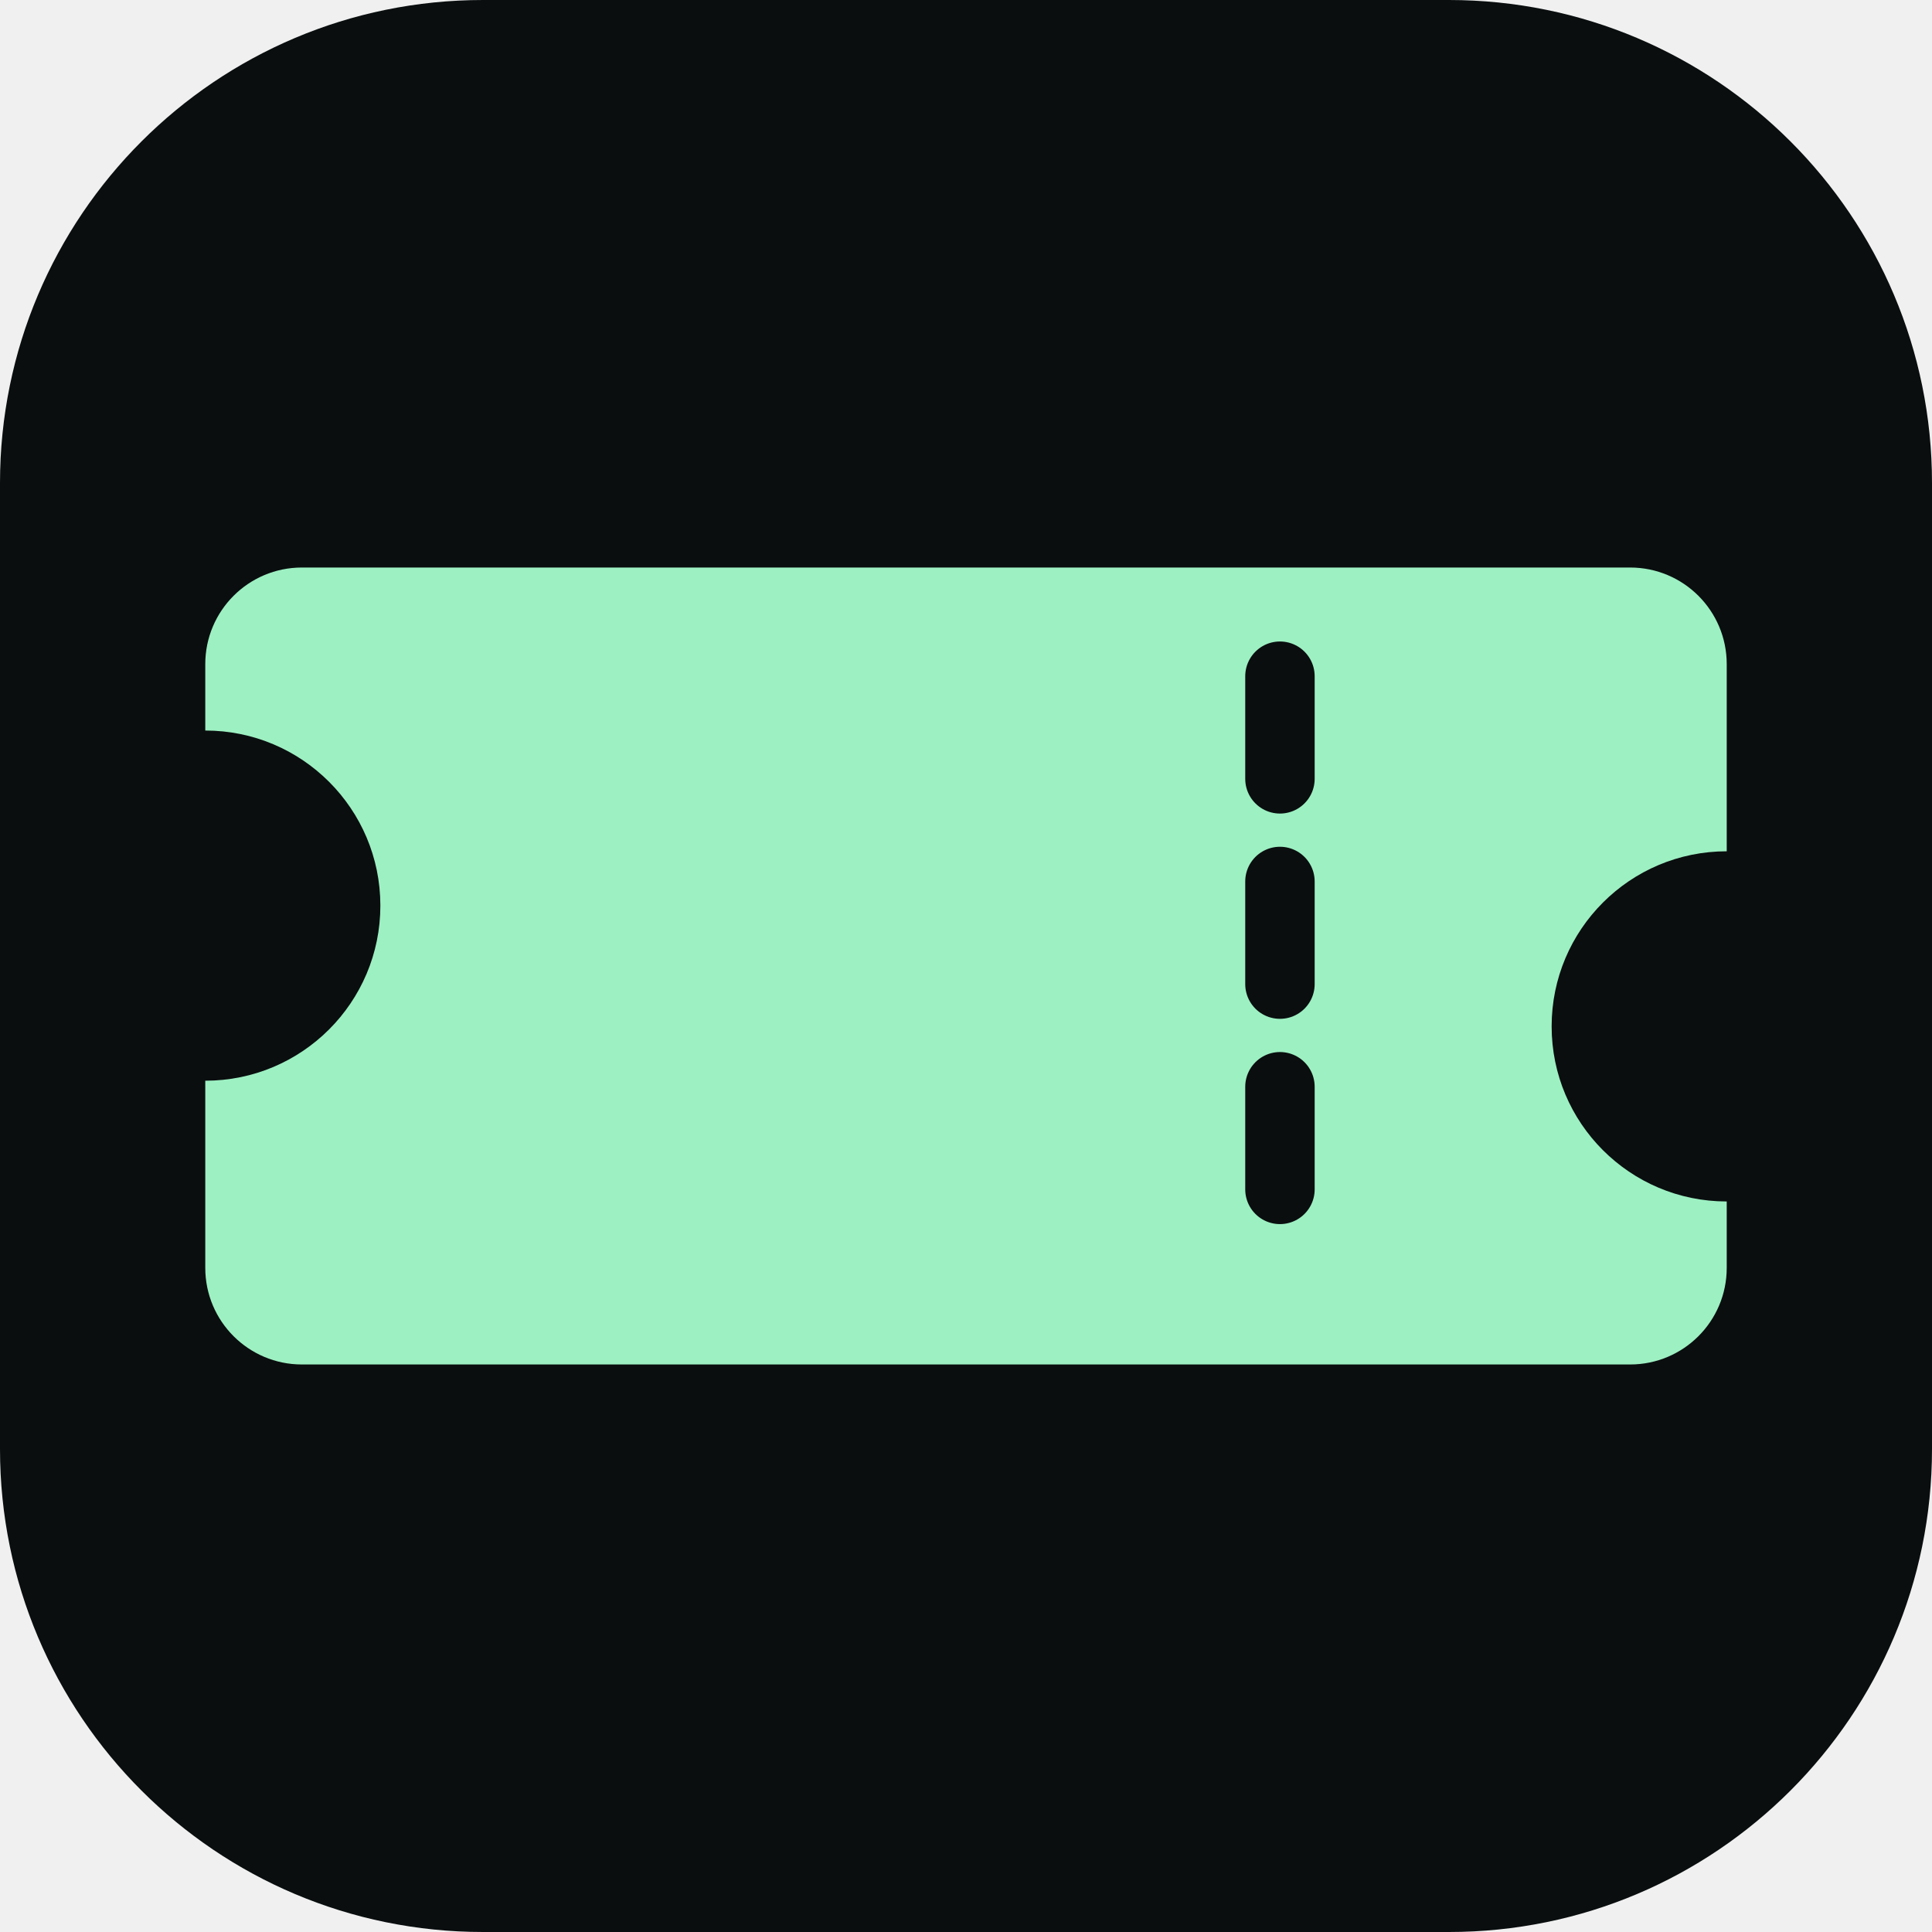
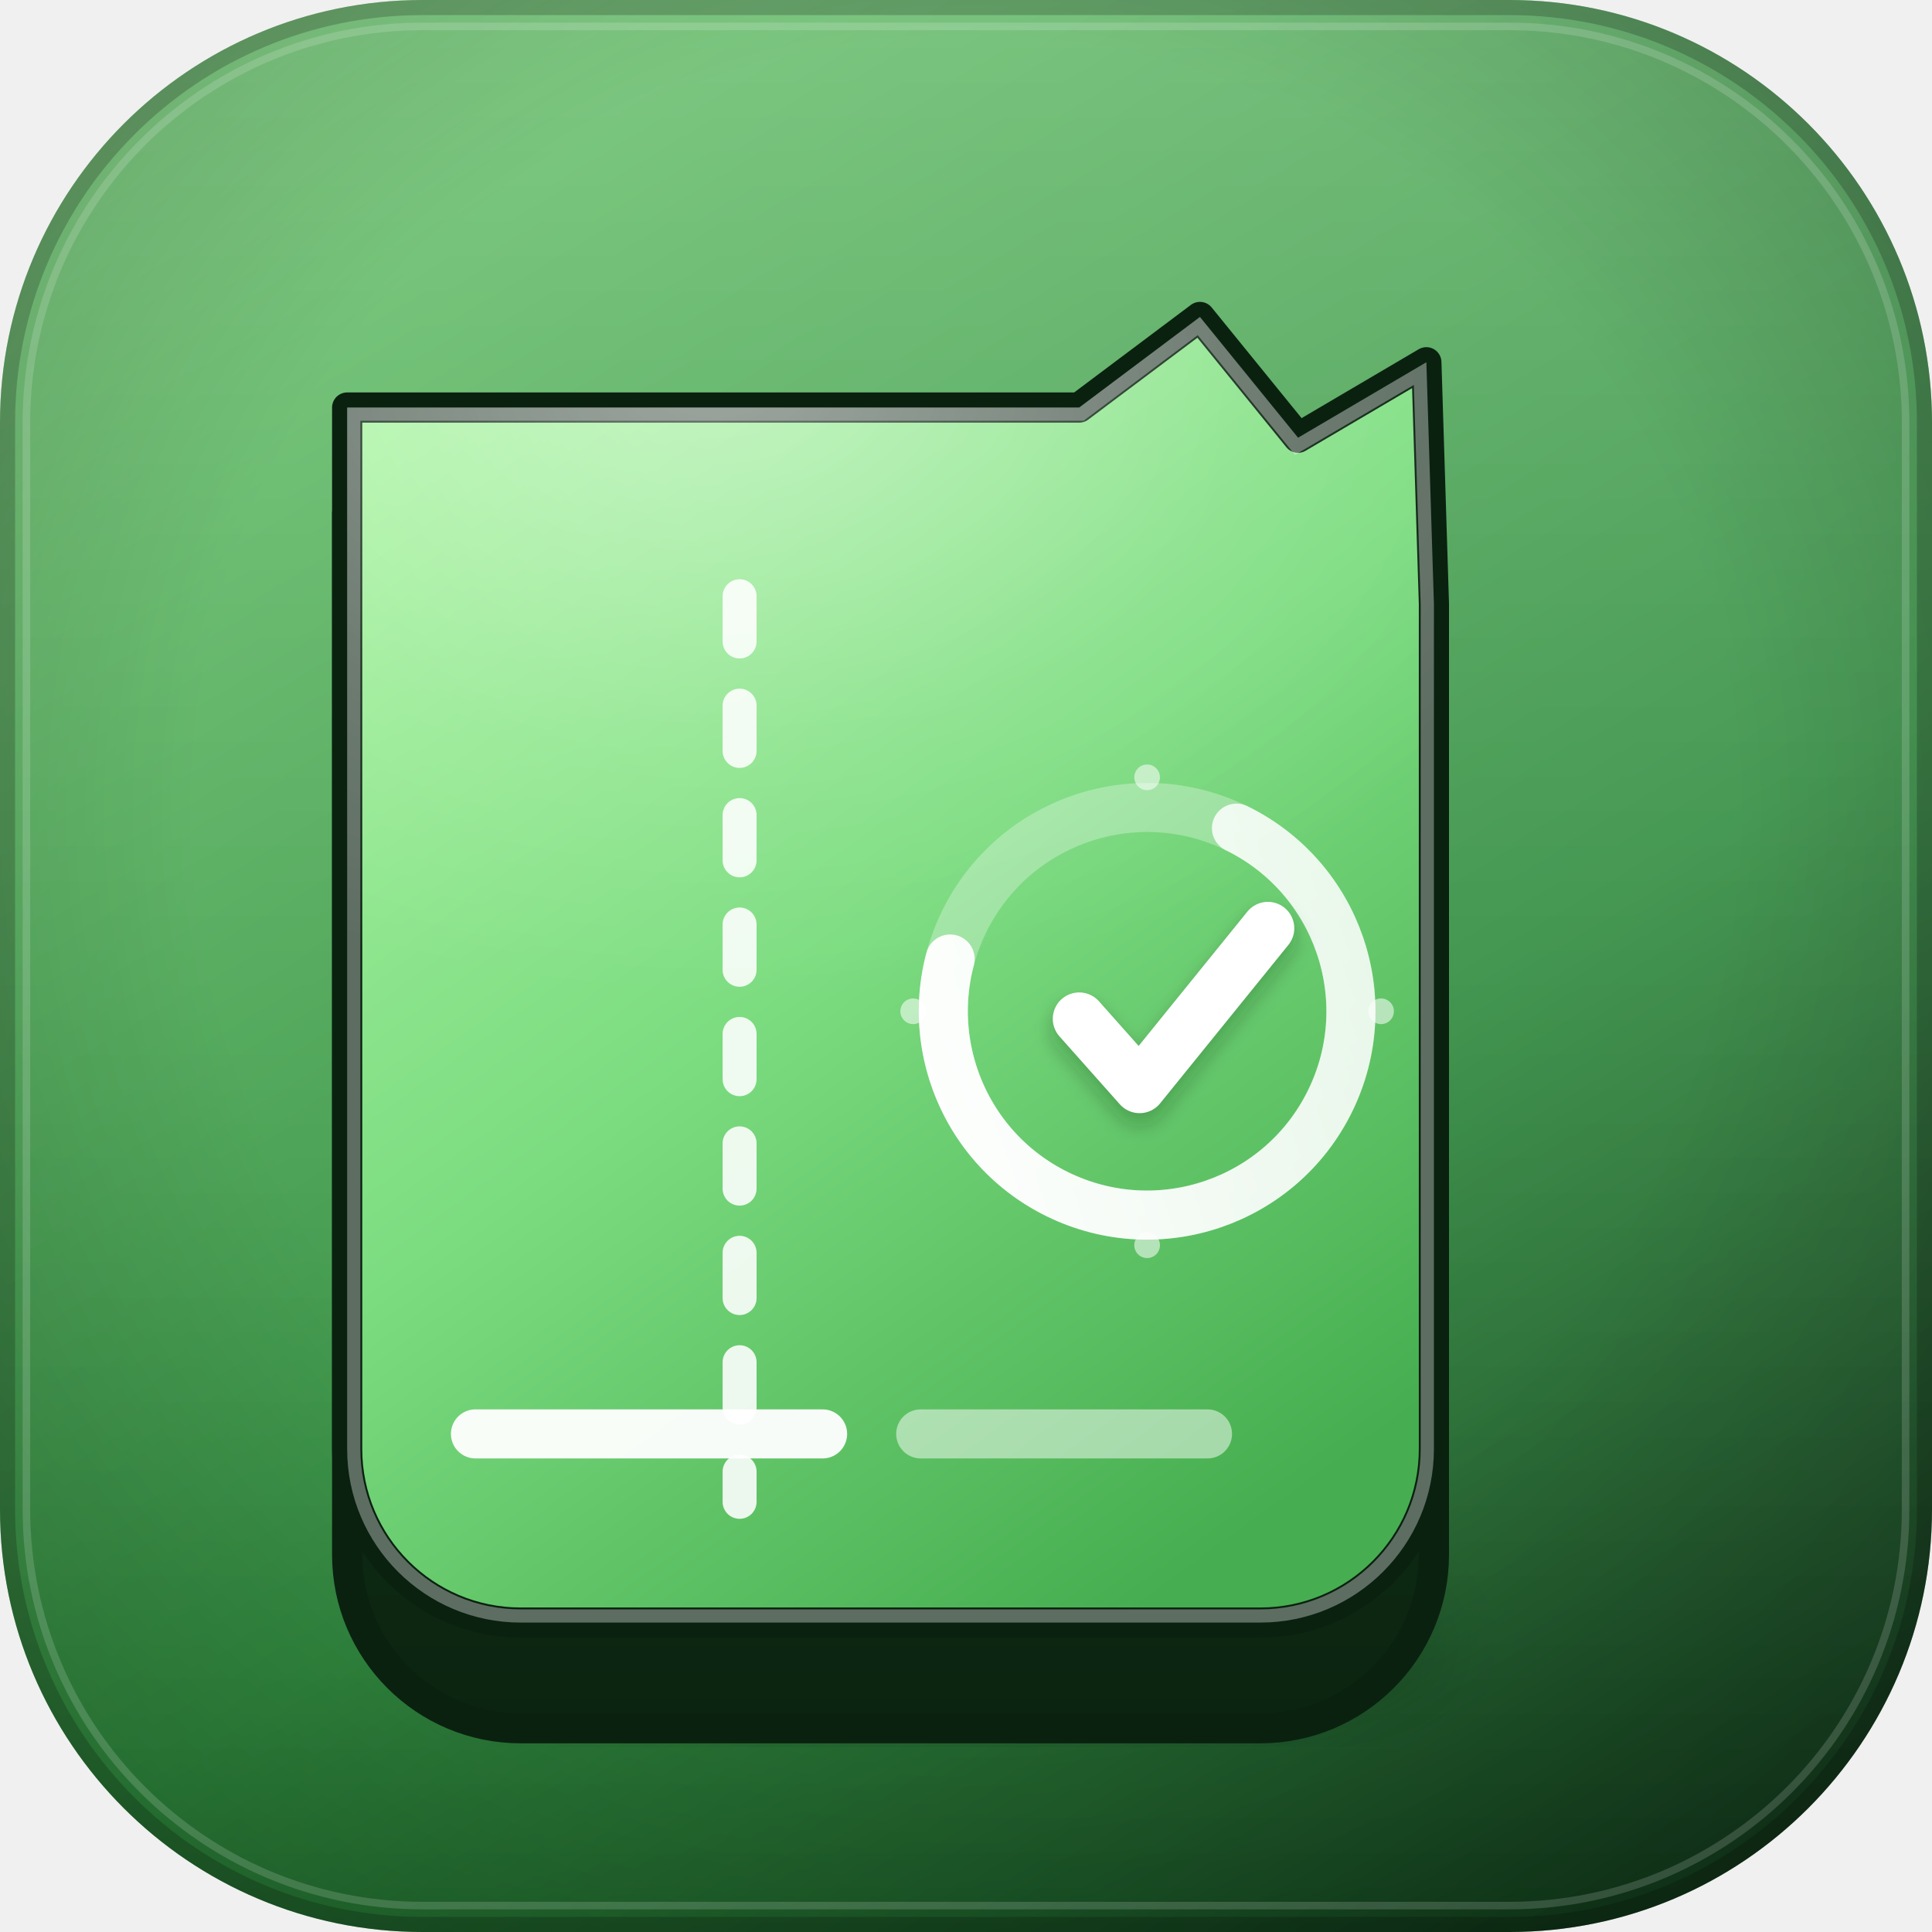
- <svg xmlns="http://www.w3.org/2000/svg" viewBox="0 0 32 32" width="32" height="32" role="img" aria-label="票根">
-   <rect width="32" height="32" rx="8" fill="#0A0E0F" />
-   <path d="M5 9.4h22a1.6 1.6 0 0 1 1.6 1.6v3.1a2.9 2.9 0 0 0 0 5.8V21a1.6 1.6 0 0 1-1.6 1.6H5A1.6 1.6 0 0 1 3.4 21v-3.1a2.9 2.9 0 0 0 0-5.8V11A1.6 1.6 0 0 1 5 9.4Z" fill="#9DF0C2" />
-   <path d="M21.2 11.2v9.6" stroke="#0A0E0F" stroke-width="1.15" stroke-linecap="round" stroke-dasharray="1.7 1.7" />
+ <svg xmlns="http://www.w3.org/2000/svg" width="512" height="512" viewBox="0 0 512 512">
+   <defs>
+     <linearGradient id="bgm" x1=".2" y1="0" x2=".8" y2="1">
+       <stop offset="0" stop-color="#5FBF63" />
+       <stop offset=".62" stop-color="#2C8A3B" />
+       <stop offset="1" stop-color="#123D1C" />
+     </linearGradient>
+     <radialGradient id="vigm" cx="50%" cy="42%" r="72%">
+       <stop offset=".55" stop-color="#000" stop-opacity="0" />
+       <stop offset="1" stop-color="#000" stop-opacity=".26" />
+     </radialGradient>
+     <linearGradient id="topm" x1="0" y1="0" x2="0" y2="1">
+       <stop offset="0" stop-color="#FFFFFF" stop-opacity=".22" />
+       <stop offset="1" stop-color="#FFFFFF" stop-opacity="0" />
+     </linearGradient>
+     <linearGradient id="paperm" x1=".12" y1="0" x2=".72" y2="1">
+       <stop offset="0" stop-color="#AAF4A2" />
+       <stop offset=".5" stop-color="#7CDC80" />
+       <stop offset="1" stop-color="#46AE50" />
+     </linearGradient>
+     <radialGradient id="sheenm" cx="42%" cy="22%" r="58%">
+       <stop offset="0" stop-color="#FFFFFF" stop-opacity=".40" />
+       <stop offset=".62" stop-color="#FFFFFF" stop-opacity=".10" />
+       <stop offset="1" stop-color="#FFFFFF" stop-opacity="0" />
+     </radialGradient>
+     <linearGradient id="sidem" x1="0" y1="0" x2="0" y2="1">
+       <stop offset="0" stop-color="#143D1D" />
+       <stop offset="1" stop-color="#0B2411" />
+     </linearGradient>
+     <linearGradient id="ringm" x1="0" y1="0" x2="1" y2="1">
+       <stop offset="0" stop-color="#FFFFFF" />
+       <stop offset="1" stop-color="#FFFFFF" stop-opacity=".78" />
+     </linearGradient>
+     <clipPath id="cpm">
+       <path d="M92 108 H286 L318 84 L344 116 L378 96 L380 160 V384 a46 46 0 0 1 -46 46 H138 a46 46 0 0 1 -46 -46 Z" />
+     </clipPath>
+     <filter id="shm" x="-40%" y="-40%" width="180%" height="180%">
+       <feGaussianBlur stdDeviation="12" />
+     </filter>
+     <filter id="ckm" x="-40%" y="-40%" width="180%" height="180%">
+       <feGaussianBlur stdDeviation="2.5" />
+     </filter>
+   </defs>
+   <rect width="512" height="512" rx="112" fill="url(#bgm)" />
+   <rect width="512" height="512" rx="112" fill="url(#topm)" />
+   <rect width="512" height="512" rx="112" fill="url(#vigm)" />
+   <rect x="2" y="2" width="508" height="508" rx="110" fill="none" stroke="#000" stroke-opacity=".20" stroke-width="4" />
+   <rect x="7" y="7" width="498" height="498" rx="105" fill="none" stroke="#FFFFFF" stroke-opacity=".16" stroke-width="2" />
+   <ellipse cx="250" cy="436" rx="130" ry="15" fill="#000" opacity=".34" filter="url(#shm)" />
+   <path d="M92 108 H286 L318 84 L344 116 L378 96 L380 160 V384 a46 46 0 0 1 -46 46 H138 a46 46 0 0 1 -46 -46 Z" transform="translate(0 28)" fill="url(#sidem)" stroke="#0A2110" stroke-width="8" stroke-linejoin="round" />
+   <path d="M92 108 H286 L318 84 L344 116 L378 96 L380 160 V384 a46 46 0 0 1 -46 46 H138 a46 46 0 0 1 -46 -46 Z" fill="url(#paperm)" stroke="#0A2110" stroke-width="8" stroke-linejoin="round" />
+   <g clip-path="url(#cpm)">
+     <ellipse cx="222" cy="178" rx="206" ry="146" fill="url(#sheenm)" />
+   </g>
+   <path d="M92 108 H286 L318 84 L344 116 L378 96 L380 160 V384 a46 46 0 0 1 -46 46 H138 a46 46 0 0 1 -46 -46 Z" fill="none" stroke="#FFFFFF" stroke-opacity=".34" stroke-width="7" clip-path="url(#cpm)" />
+   <line x1="196" y1="158" x2="196" y2="398" stroke="#FFFFFF" stroke-opacity=".88" stroke-width="9" stroke-dasharray="12 17" stroke-linecap="round" />
+   <g transform="rotate(-64 304 268)">
+     <circle cx="304" cy="268" r="54" fill="none" stroke="#FFFFFF" stroke-opacity=".30" stroke-width="13" />
+     <circle cx="304" cy="268" r="54" fill="none" stroke="url(#ringm)" stroke-width="13" stroke-dasharray="244 96" stroke-linecap="round" />
+   </g>
+   <g fill="#FFFFFF" fill-opacity=".55">
+     <circle cx="304" cy="206" r="3.4" />
+     <circle cx="366" cy="268" r="3.4" />
+     <circle cx="304" cy="330" r="3.4" />
+     <circle cx="242" cy="268" r="3.4" />
+   </g>
+   <path d="M286 270 L302 288 L336 246" fill="none" stroke="#0A2110" stroke-opacity=".22" stroke-width="15" stroke-linecap="round" stroke-linejoin="round" filter="url(#ckm)" transform="translate(0 3)" />
+   <path d="M286 270 L302 288 L336 246" fill="none" stroke="#FFFFFF" stroke-width="14" stroke-linecap="round" stroke-linejoin="round" />
+   <line x1="126" y1="380" x2="218" y2="380" stroke="#FFFFFF" stroke-opacity=".95" stroke-width="13" stroke-linecap="round" />
+   <line x1="244" y1="380" x2="320" y2="380" stroke="#FFFFFF" stroke-opacity=".5" stroke-width="13" stroke-linecap="round" />
</svg>
